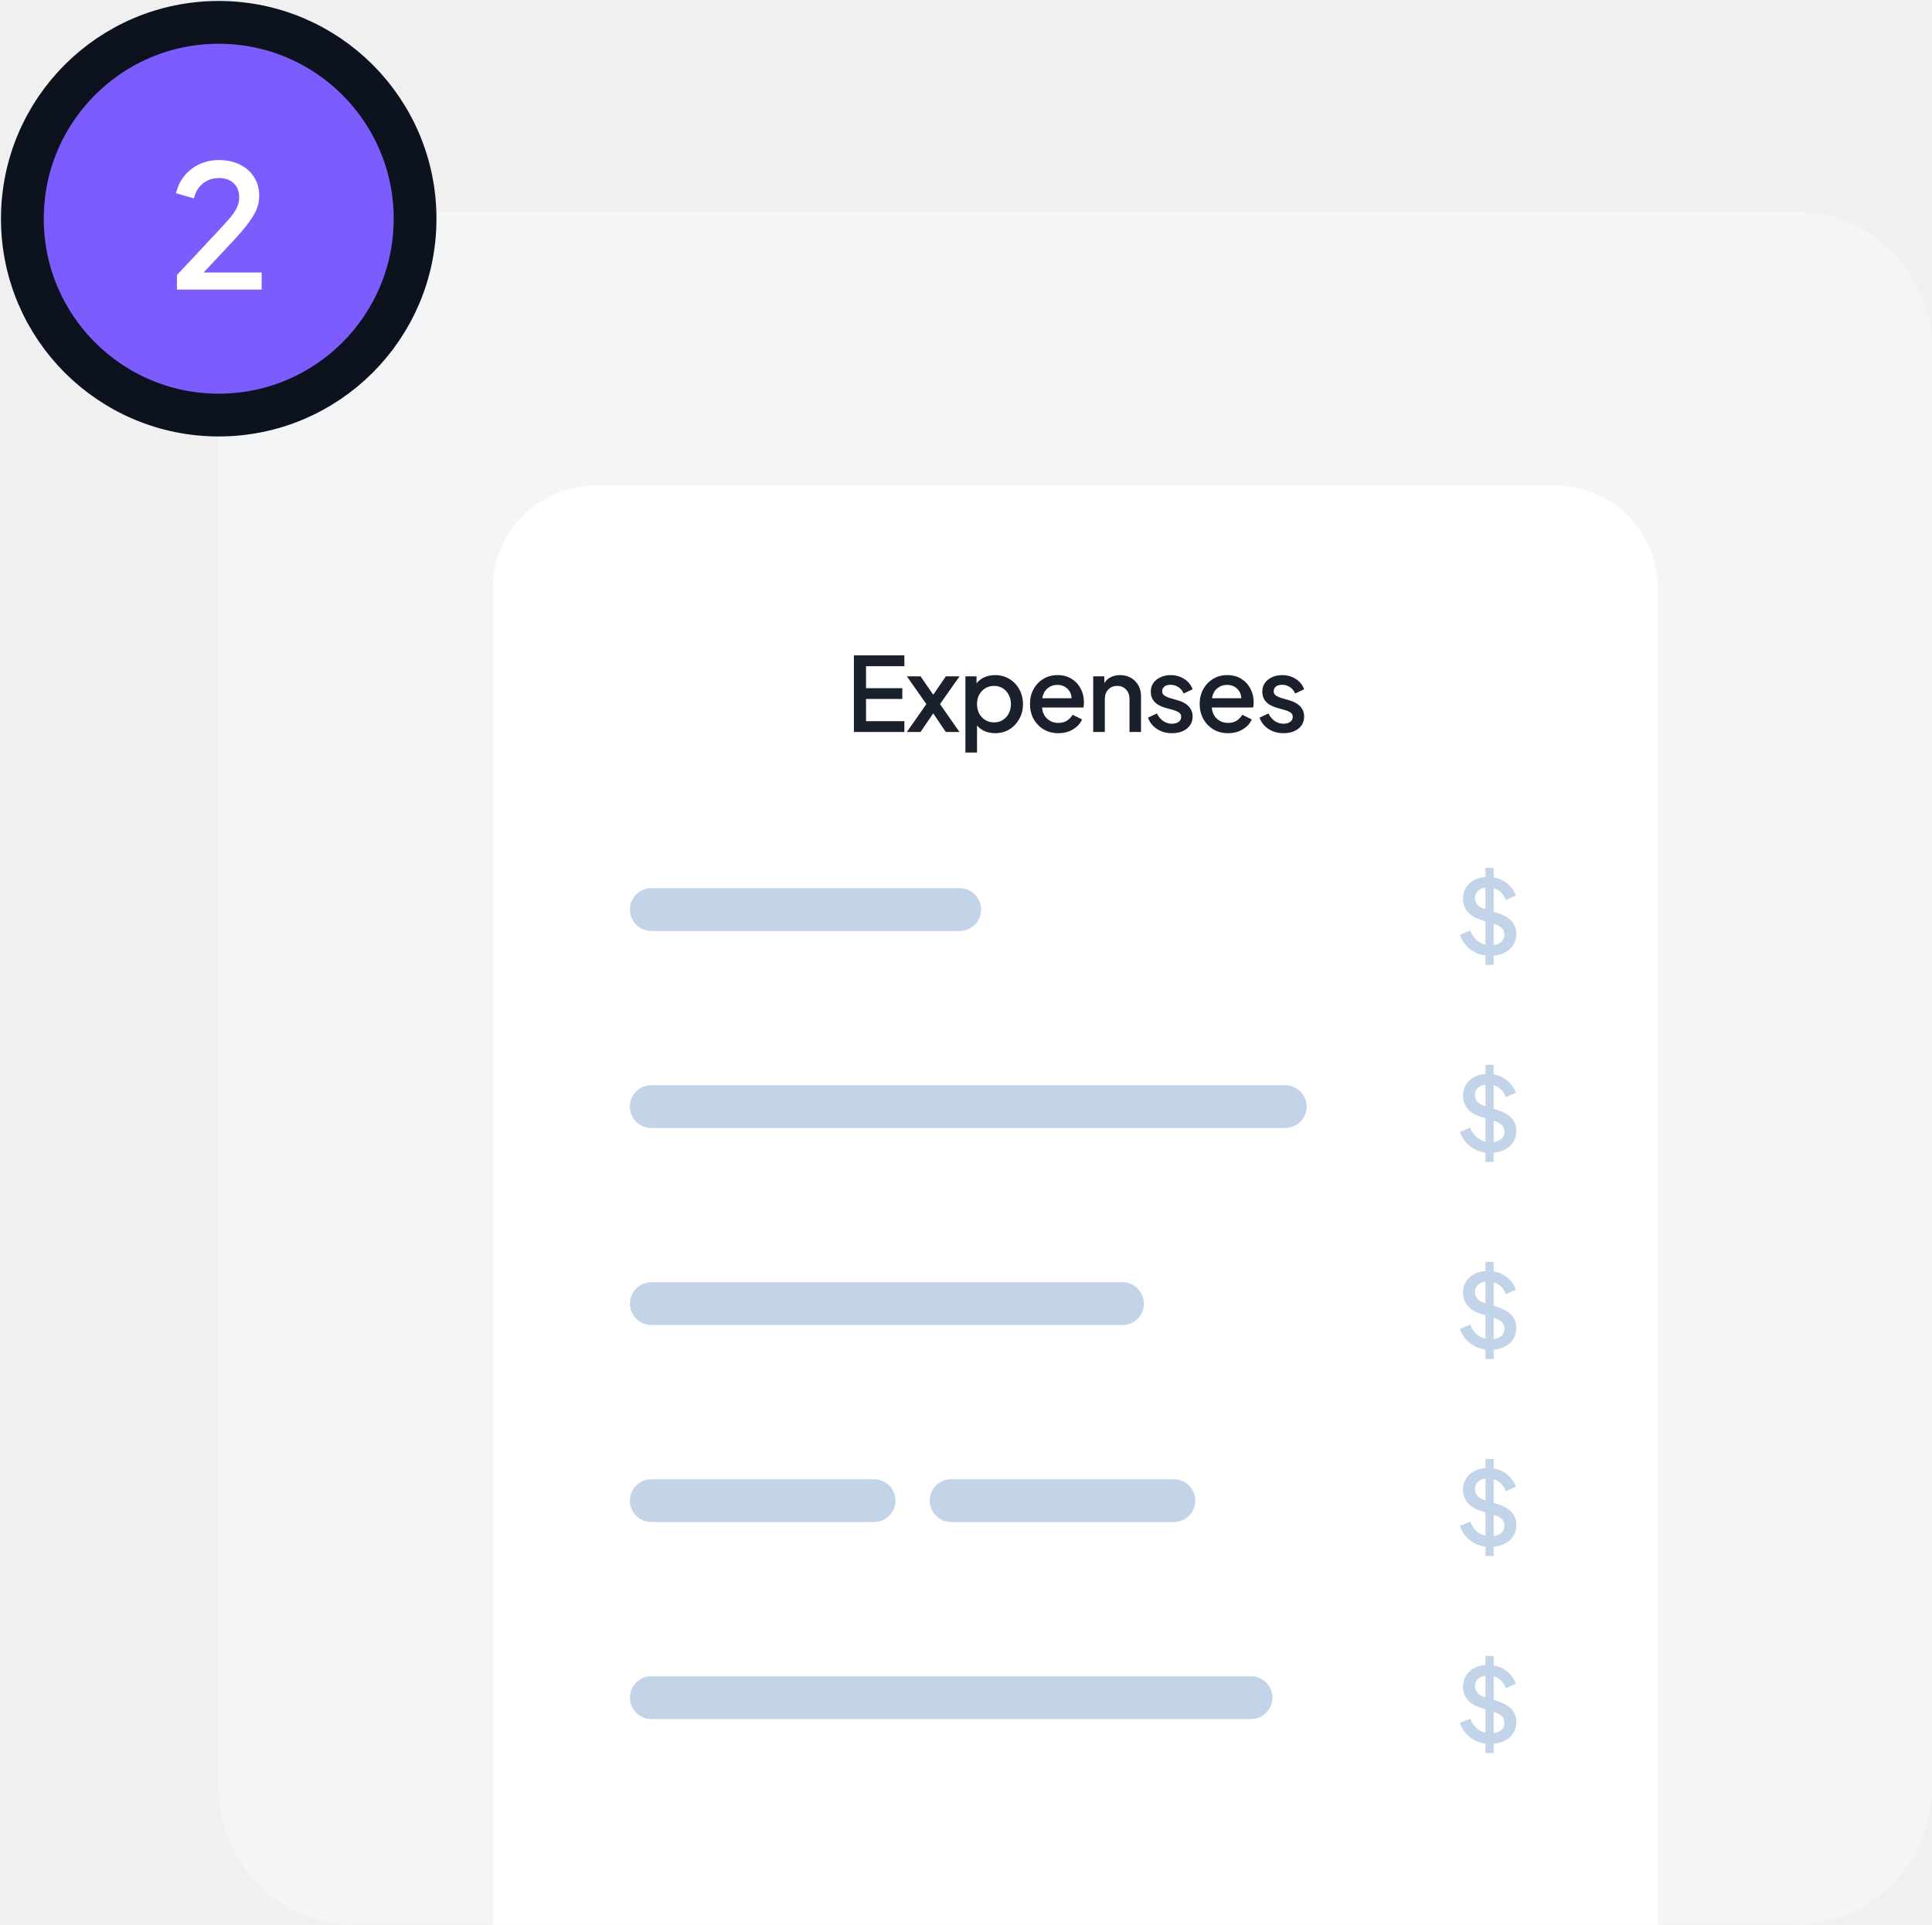
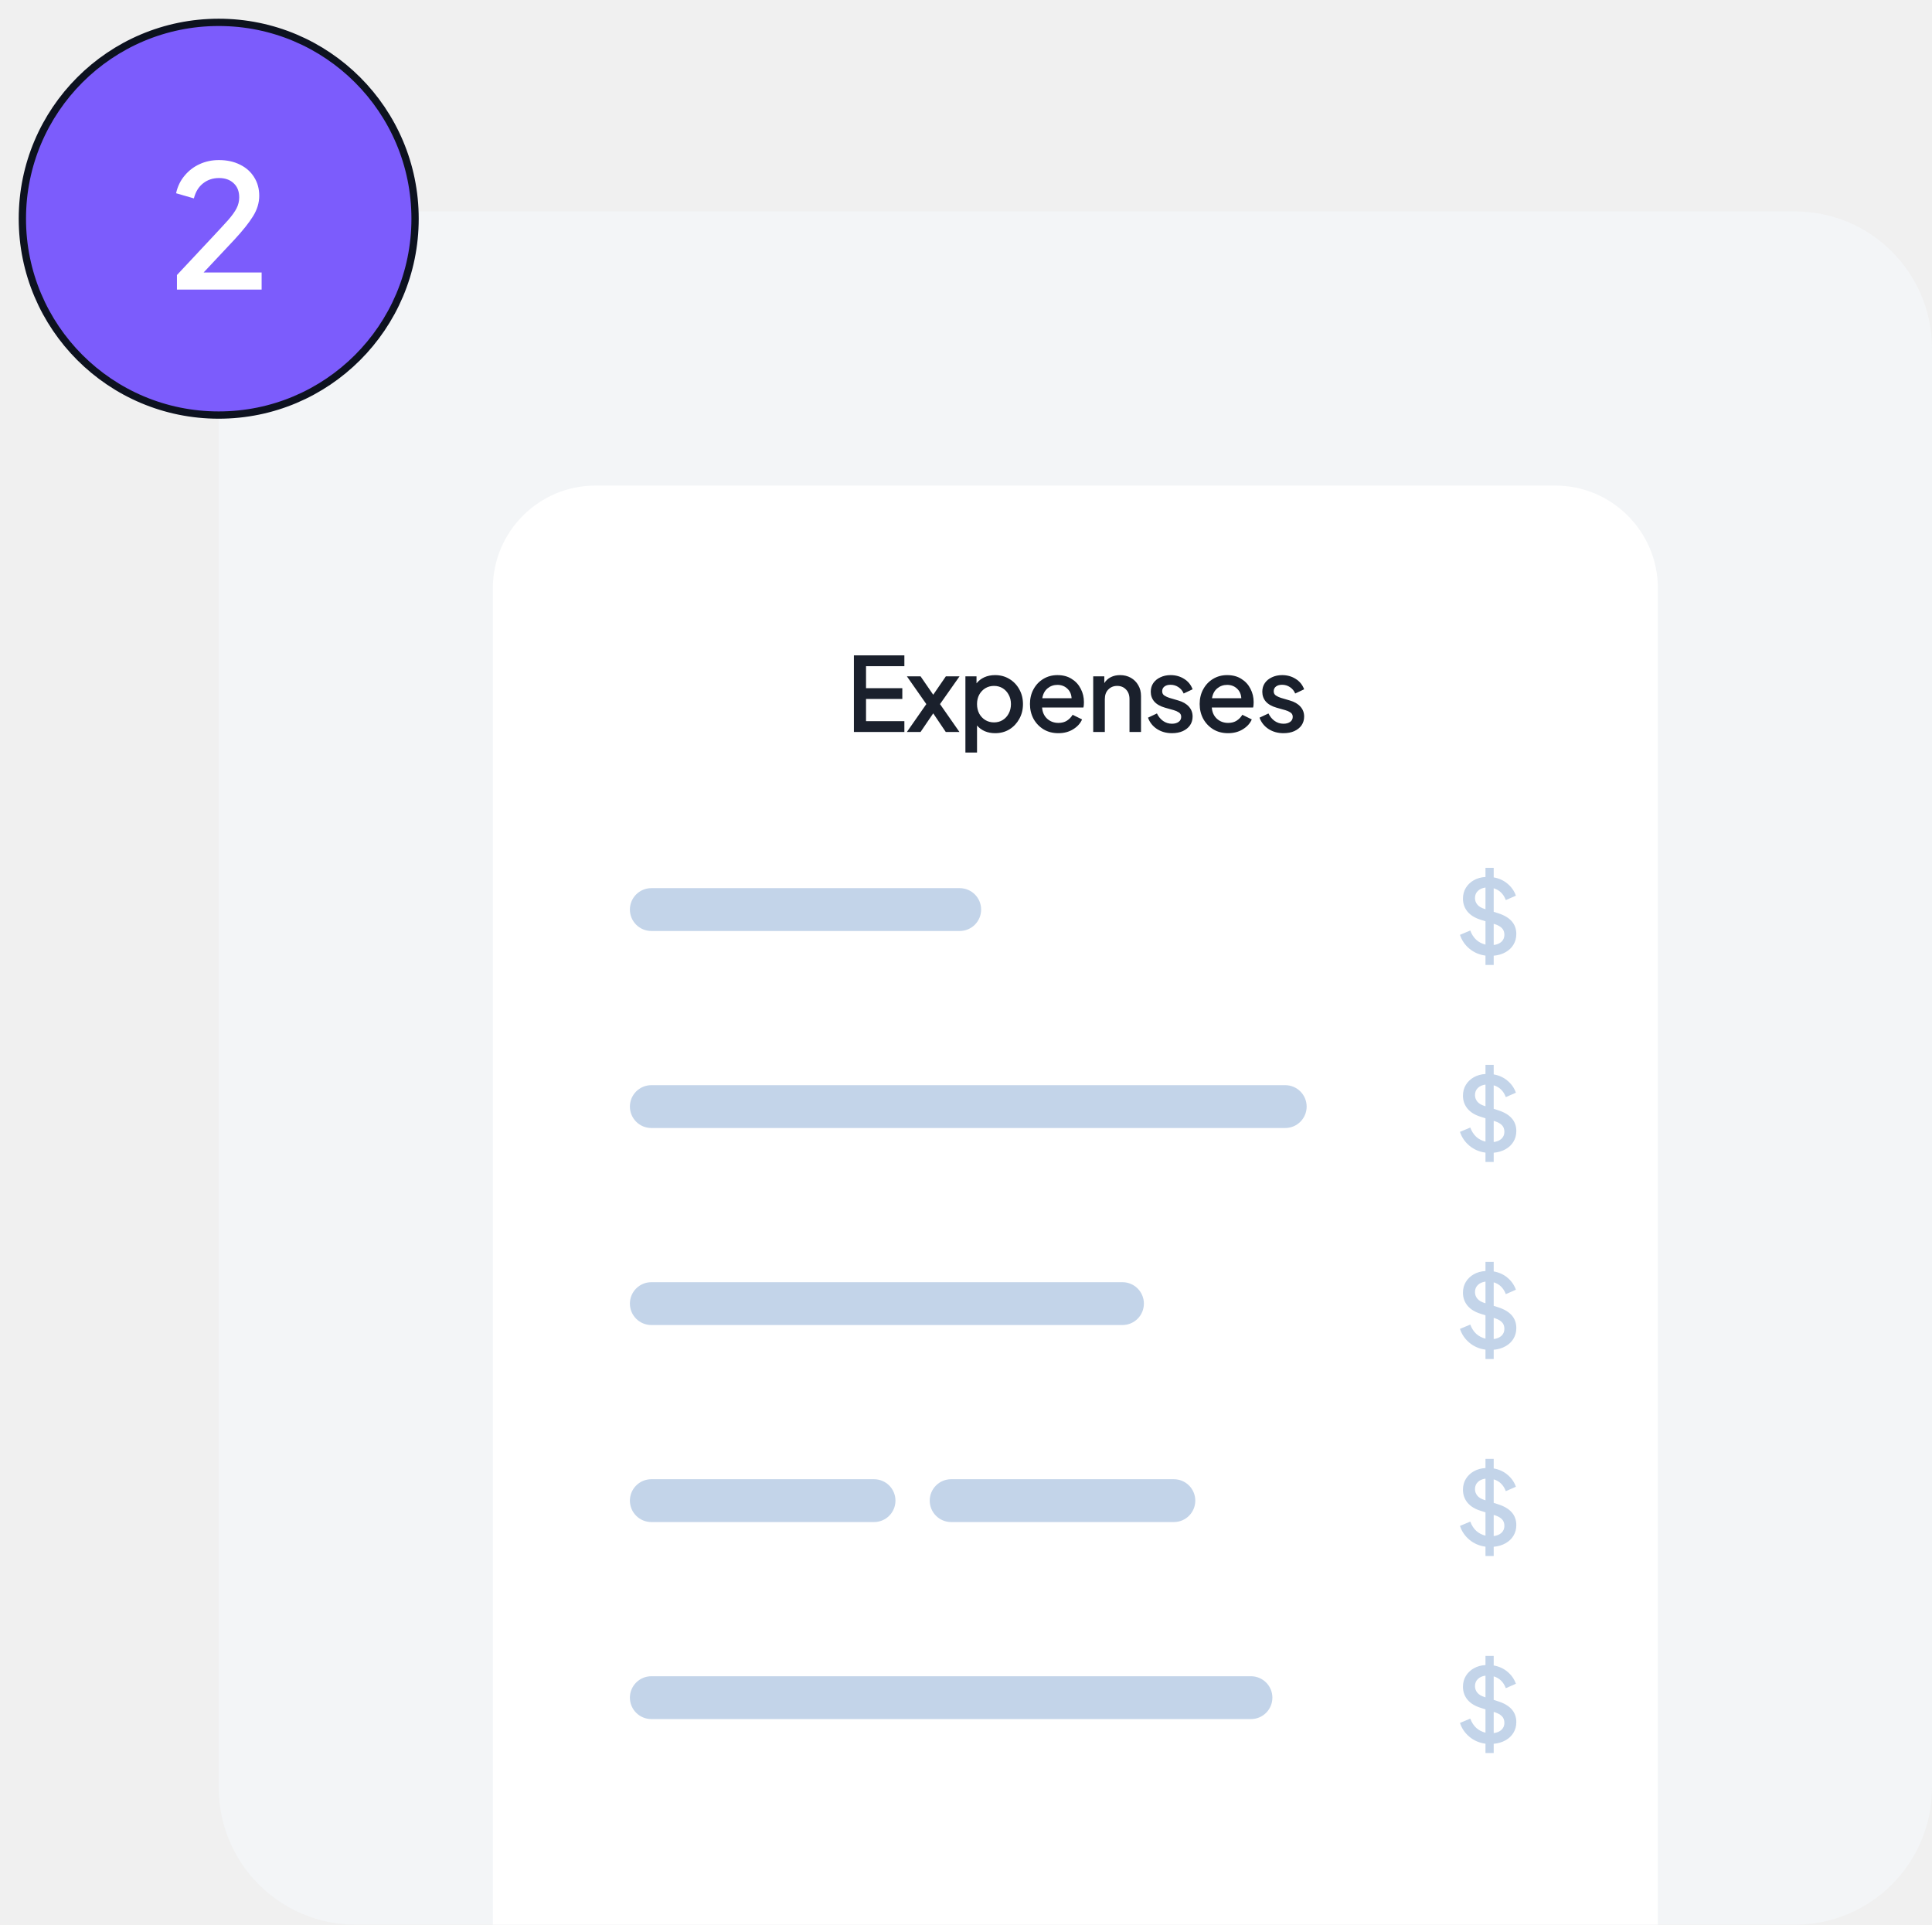
<svg xmlns="http://www.w3.org/2000/svg" width="265" height="264" viewBox="0 0 265 264" fill="none">
-   <g clip-path="url(#clip0_130_4725)">
+   <g clipPath="url(#clip0_130_4725)">
    <rect x="30" y="29" width="235" height="235" rx="18.8" fill="#F3F5F7" />
    <path d="M67.6 80.7C67.6 72.913 73.913 66.6 81.7 66.6H213.3C221.087 66.6 227.4 72.913 227.4 80.7V264H67.6V80.7Z" fill="white" />
    <path d="M203.753 132.36H204.881V131.091C205.501 131.035 206.041 130.875 206.502 130.612C206.972 130.348 207.334 130.005 207.588 129.582C207.851 129.15 207.983 128.661 207.983 128.116C207.983 126.734 207.141 125.78 205.459 125.254L204.881 125.07V121.841C205.67 122.076 206.225 122.617 206.544 123.463L207.926 122.857C207.701 122.217 207.32 121.672 206.784 121.221C206.258 120.77 205.623 120.478 204.881 120.347V119.035H203.753V120.29C203.142 120.328 202.606 120.478 202.145 120.742C201.685 121.005 201.323 121.353 201.059 121.785C200.796 122.217 200.665 122.711 200.665 123.265C200.665 123.942 200.871 124.534 201.285 125.042C201.699 125.54 202.3 125.912 203.09 126.156L203.753 126.367V129.568C203.283 129.455 202.864 129.239 202.498 128.92C202.14 128.591 201.863 128.163 201.666 127.636L200.256 128.229C200.5 128.981 200.933 129.615 201.553 130.132C202.173 130.649 202.907 130.964 203.753 131.077V132.36ZM203.626 124.675C203.184 124.544 202.855 124.346 202.639 124.083C202.422 123.82 202.314 123.519 202.314 123.181C202.314 122.786 202.446 122.462 202.709 122.208C202.972 121.954 203.32 121.799 203.753 121.743V124.718L203.626 124.675ZM205.064 126.776C205.477 126.908 205.792 127.087 206.009 127.312C206.234 127.538 206.347 127.843 206.347 128.229C206.347 128.605 206.215 128.92 205.952 129.173C205.689 129.418 205.332 129.568 204.881 129.625V126.72L205.064 126.776Z" fill="#C3D4E9" />
    <path d="M203.753 159.385H204.881V158.116C205.501 158.06 206.041 157.9 206.502 157.637C206.972 157.373 207.334 157.03 207.588 156.607C207.851 156.175 207.983 155.686 207.983 155.141C207.983 153.759 207.141 152.805 205.459 152.279L204.881 152.095V148.866C205.67 149.101 206.225 149.642 206.544 150.488L207.926 149.882C207.701 149.242 207.32 148.697 206.784 148.246C206.258 147.795 205.623 147.503 204.881 147.372V146.061H203.753V147.315C203.142 147.353 202.606 147.503 202.145 147.767C201.685 148.03 201.323 148.378 201.059 148.81C200.796 149.242 200.665 149.736 200.665 150.291C200.665 150.967 200.871 151.56 201.285 152.067C201.699 152.565 202.3 152.937 203.09 153.181L203.753 153.393V156.593C203.283 156.48 202.864 156.264 202.498 155.945C202.14 155.616 201.863 155.188 201.666 154.662L200.256 155.254C200.5 156.006 200.933 156.64 201.553 157.157C202.173 157.674 202.907 157.989 203.753 158.102V159.385ZM203.626 151.701C203.184 151.569 202.855 151.372 202.639 151.108C202.422 150.845 202.314 150.544 202.314 150.206C202.314 149.811 202.446 149.487 202.709 149.233C202.972 148.979 203.32 148.824 203.753 148.768V151.743L203.626 151.701ZM205.064 153.801C205.477 153.933 205.792 154.112 206.009 154.337C206.234 154.563 206.347 154.868 206.347 155.254C206.347 155.63 206.215 155.945 205.952 156.198C205.689 156.443 205.332 156.593 204.881 156.65V153.745L205.064 153.801Z" fill="#C3D4E9" />
    <path d="M203.753 186.41H204.881V185.141C205.501 185.085 206.041 184.925 206.502 184.662C206.972 184.398 207.334 184.055 207.588 183.632C207.851 183.2 207.983 182.711 207.983 182.166C207.983 180.784 207.141 179.83 205.459 179.304L204.881 179.12V175.891C205.67 176.126 206.225 176.667 206.544 177.513L207.926 176.907C207.701 176.267 207.32 175.722 206.784 175.271C206.258 174.82 205.623 174.528 204.881 174.397V173.086H203.753V174.34C203.142 174.378 202.606 174.528 202.145 174.792C201.685 175.055 201.323 175.403 201.059 175.835C200.796 176.267 200.665 176.761 200.665 177.316C200.665 177.992 200.871 178.584 201.285 179.092C201.699 179.59 202.3 179.962 203.09 180.206L203.753 180.417V183.618C203.283 183.505 202.864 183.289 202.498 182.97C202.14 182.641 201.863 182.213 201.666 181.686L200.256 182.279C200.5 183.031 200.933 183.665 201.553 184.182C202.173 184.699 202.907 185.014 203.753 185.127V186.41ZM203.626 178.725C203.184 178.594 202.855 178.396 202.639 178.133C202.422 177.87 202.314 177.569 202.314 177.231C202.314 176.836 202.446 176.512 202.709 176.258C202.972 176.004 203.32 175.849 203.753 175.793V178.768L203.626 178.725ZM205.064 180.826C205.477 180.958 205.792 181.137 206.009 181.362C206.234 181.588 206.347 181.893 206.347 182.279C206.347 182.655 206.215 182.97 205.952 183.223C205.689 183.468 205.332 183.618 204.881 183.675V180.77L205.064 180.826Z" fill="#C3D4E9" />
    <path d="M203.753 213.435H204.881V212.166C205.501 212.11 206.041 211.95 206.502 211.687C206.972 211.423 207.334 211.08 207.588 210.657C207.851 210.225 207.983 209.736 207.983 209.191C207.983 207.809 207.141 206.855 205.459 206.329L204.881 206.145V202.916C205.67 203.151 206.225 203.692 206.544 204.538L207.926 203.932C207.701 203.292 207.32 202.747 206.784 202.296C206.258 201.845 205.623 201.553 204.881 201.422V200.11H203.753V201.365C203.142 201.403 202.606 201.553 202.145 201.817C201.685 202.08 201.323 202.428 201.059 202.86C200.796 203.292 200.665 203.786 200.665 204.34C200.665 205.017 200.871 205.609 201.285 206.117C201.699 206.615 202.3 206.987 203.09 207.231L203.753 207.442V210.643C203.283 210.53 202.864 210.314 202.498 209.995C202.14 209.666 201.863 209.238 201.666 208.711L200.256 209.304C200.5 210.056 200.933 210.69 201.553 211.207C202.173 211.724 202.907 212.039 203.753 212.152V213.435ZM203.626 205.75C203.184 205.619 202.855 205.421 202.639 205.158C202.422 204.895 202.314 204.594 202.314 204.256C202.314 203.861 202.446 203.537 202.709 203.283C202.972 203.029 203.32 202.874 203.753 202.818V205.793L203.626 205.75ZM205.064 207.851C205.477 207.983 205.792 208.162 206.009 208.387C206.234 208.613 206.347 208.918 206.347 209.304C206.347 209.68 206.215 209.995 205.952 210.248C205.689 210.493 205.332 210.643 204.881 210.7V207.795L205.064 207.851Z" fill="#C3D4E9" />
    <path d="M203.753 240.46H204.881V239.191C205.501 239.135 206.041 238.975 206.502 238.712C206.972 238.448 207.334 238.105 207.588 237.682C207.851 237.25 207.983 236.761 207.983 236.216C207.983 234.834 207.141 233.88 205.459 233.354L204.881 233.17V229.941C205.67 230.176 206.225 230.717 206.544 231.563L207.926 230.957C207.701 230.317 207.32 229.772 206.784 229.321C206.258 228.87 205.623 228.578 204.881 228.447V227.136H203.753V228.39C203.142 228.428 202.606 228.578 202.145 228.842C201.685 229.105 201.323 229.453 201.059 229.885C200.796 230.317 200.665 230.811 200.665 231.366C200.665 232.042 200.871 232.635 201.285 233.142C201.699 233.64 202.3 234.012 203.09 234.256L203.753 234.468V237.668C203.283 237.555 202.864 237.339 202.498 237.02C202.14 236.691 201.863 236.263 201.666 235.737L200.256 236.329C200.5 237.081 200.933 237.715 201.553 238.232C202.173 238.749 202.907 239.064 203.753 239.177V240.46ZM203.626 232.776C203.184 232.644 202.855 232.447 202.639 232.183C202.422 231.92 202.314 231.619 202.314 231.281C202.314 230.886 202.446 230.562 202.709 230.308C202.972 230.054 203.32 229.899 203.753 229.843V232.818L203.626 232.776ZM205.064 234.876C205.477 235.008 205.792 235.187 206.009 235.412C206.234 235.638 206.347 235.943 206.347 236.329C206.347 236.705 206.215 237.02 205.952 237.273C205.689 237.518 205.332 237.668 204.881 237.725V234.82L205.064 234.876Z" fill="#C3D4E9" />
    <path d="M117.124 100.4H124.047V98.919H118.788V95.874H123.765V94.393H118.788V91.376H124.047V89.895H117.124V100.4ZM124.394 100.4H126.269L128.004 97.848L129.724 100.4H131.599L128.934 96.579L131.613 92.772H129.738L128.004 95.296L126.269 92.772H124.394L127.059 96.579L124.394 100.4ZM132.419 103.22H134.012V99.512C134.294 99.85 134.652 100.113 135.084 100.301C135.516 100.48 135.986 100.569 136.494 100.569C137.227 100.569 137.881 100.395 138.454 100.047C139.027 99.69 139.479 99.211 139.808 98.609C140.146 98.008 140.315 97.331 140.315 96.579C140.315 95.827 140.146 95.15 139.808 94.548C139.479 93.947 139.023 93.472 138.44 93.124C137.866 92.776 137.218 92.603 136.494 92.603C135.949 92.603 135.455 92.701 135.014 92.899C134.581 93.096 134.224 93.373 133.942 93.731V92.772H132.419V103.22ZM136.339 99.089C135.897 99.089 135.498 98.981 135.14 98.764C134.793 98.548 134.515 98.252 134.309 97.876C134.111 97.491 134.012 97.058 134.012 96.579C134.012 96.099 134.111 95.672 134.309 95.296C134.515 94.92 134.793 94.624 135.14 94.407C135.498 94.191 135.897 94.083 136.339 94.083C136.79 94.083 137.19 94.191 137.537 94.407C137.885 94.624 138.158 94.92 138.355 95.296C138.562 95.672 138.665 96.099 138.665 96.579C138.665 97.058 138.562 97.491 138.355 97.876C138.158 98.252 137.885 98.548 137.537 98.764C137.19 98.981 136.79 99.089 136.339 99.089ZM145.164 100.569C145.945 100.569 146.621 100.391 147.195 100.033C147.778 99.676 148.187 99.225 148.422 98.68L147.124 98.045C146.936 98.365 146.678 98.633 146.349 98.849C146.029 99.056 145.639 99.159 145.179 99.159C144.577 99.159 144.065 98.971 143.642 98.595C143.219 98.21 142.984 97.693 142.937 97.044H148.605C148.633 96.931 148.652 96.809 148.661 96.677C148.671 96.546 148.675 96.419 148.675 96.297C148.675 95.639 148.53 95.032 148.238 94.478C147.956 93.914 147.543 93.463 146.997 93.124C146.462 92.776 145.808 92.603 145.038 92.603C144.323 92.603 143.679 92.776 143.106 93.124C142.542 93.463 142.095 93.933 141.766 94.534C141.437 95.126 141.273 95.803 141.273 96.565C141.273 97.317 141.437 97.998 141.766 98.609C142.105 99.211 142.565 99.69 143.148 100.047C143.731 100.395 144.403 100.569 145.164 100.569ZM145.038 93.942C145.573 93.942 146.025 94.111 146.391 94.45C146.758 94.788 146.955 95.23 146.983 95.775H142.965C143.059 95.192 143.299 94.741 143.684 94.421C144.069 94.102 144.521 93.942 145.038 93.942ZM149.948 100.4H151.542V95.902C151.542 95.338 151.701 94.896 152.021 94.577C152.341 94.248 152.745 94.083 153.234 94.083C153.732 94.083 154.136 94.248 154.446 94.577C154.766 94.896 154.926 95.338 154.926 95.902V100.4H156.505V95.465C156.505 94.901 156.378 94.407 156.124 93.984C155.88 93.552 155.541 93.214 155.109 92.969C154.677 92.725 154.183 92.603 153.628 92.603C153.158 92.603 152.735 92.697 152.359 92.885C151.983 93.073 151.687 93.345 151.471 93.702V92.772H149.948V100.4ZM160.748 100.569C161.312 100.569 161.806 100.475 162.229 100.287C162.661 100.09 162.995 99.822 163.23 99.483C163.465 99.136 163.582 98.736 163.582 98.285C163.582 97.758 163.413 97.307 163.075 96.931C162.736 96.546 162.252 96.264 161.622 96.085L160.381 95.719C160.146 95.644 159.926 95.54 159.719 95.409C159.512 95.277 159.409 95.079 159.409 94.816C159.409 94.544 159.512 94.328 159.719 94.168C159.926 94.008 160.203 93.928 160.551 93.928C160.955 93.928 161.317 94.036 161.636 94.252C161.965 94.469 162.205 94.76 162.355 95.126L163.582 94.548C163.357 93.937 162.971 93.463 162.426 93.124C161.881 92.776 161.26 92.603 160.565 92.603C160.048 92.603 159.582 92.701 159.169 92.899C158.755 93.087 158.431 93.35 158.196 93.688C157.961 94.027 157.843 94.426 157.843 94.887C157.843 95.404 158.003 95.85 158.323 96.226C158.652 96.602 159.145 96.884 159.803 97.072L161.002 97.411C161.246 97.477 161.477 97.58 161.693 97.721C161.909 97.853 162.017 98.055 162.017 98.327C162.017 98.619 161.9 98.849 161.665 99.018C161.43 99.187 161.124 99.272 160.748 99.272C160.306 99.272 159.902 99.145 159.535 98.891C159.178 98.637 158.896 98.294 158.689 97.862L157.463 98.44C157.698 99.089 158.107 99.606 158.689 99.991C159.282 100.376 159.968 100.569 160.748 100.569ZM168.443 100.569C169.223 100.569 169.9 100.391 170.473 100.033C171.056 99.676 171.465 99.225 171.7 98.68L170.403 98.045C170.215 98.365 169.956 98.633 169.627 98.849C169.307 99.056 168.917 99.159 168.457 99.159C167.855 99.159 167.343 98.971 166.92 98.595C166.497 98.21 166.262 97.693 166.215 97.044H171.883C171.911 96.931 171.93 96.809 171.939 96.677C171.949 96.546 171.954 96.419 171.954 96.297C171.954 95.639 171.808 95.032 171.516 94.478C171.234 93.914 170.821 93.463 170.276 93.124C169.74 92.776 169.087 92.603 168.316 92.603C167.601 92.603 166.957 92.776 166.384 93.124C165.82 93.463 165.374 93.933 165.045 94.534C164.716 95.126 164.551 95.803 164.551 96.565C164.551 97.317 164.716 97.998 165.045 98.609C165.383 99.211 165.844 99.69 166.426 100.047C167.009 100.395 167.681 100.569 168.443 100.569ZM168.316 93.942C168.852 93.942 169.303 94.111 169.669 94.45C170.036 94.788 170.233 95.23 170.262 95.775H166.243C166.337 95.192 166.577 94.741 166.962 94.421C167.348 94.102 167.799 93.942 168.316 93.942ZM176.047 100.569C176.611 100.569 177.104 100.475 177.527 100.287C177.959 100.09 178.293 99.822 178.528 99.483C178.763 99.136 178.881 98.736 178.881 98.285C178.881 97.758 178.711 97.307 178.373 96.931C178.035 96.546 177.551 96.264 176.921 96.085L175.68 95.719C175.445 95.644 175.224 95.54 175.017 95.409C174.81 95.277 174.707 95.079 174.707 94.816C174.707 94.544 174.81 94.328 175.017 94.168C175.224 94.008 175.501 93.928 175.849 93.928C176.253 93.928 176.615 94.036 176.935 94.252C177.264 94.469 177.504 94.76 177.654 95.126L178.881 94.548C178.655 93.937 178.27 93.463 177.724 93.124C177.179 92.776 176.559 92.603 175.863 92.603C175.346 92.603 174.881 92.701 174.467 92.899C174.054 93.087 173.729 93.35 173.494 93.688C173.259 94.027 173.142 94.426 173.142 94.887C173.142 95.404 173.302 95.85 173.621 96.226C173.95 96.602 174.444 96.884 175.102 97.072L176.3 97.411C176.545 97.477 176.775 97.58 176.991 97.721C177.207 97.853 177.316 98.055 177.316 98.327C177.316 98.619 177.198 98.849 176.963 99.018C176.728 99.187 176.423 99.272 176.047 99.272C175.605 99.272 175.201 99.145 174.834 98.891C174.477 98.637 174.195 98.294 173.988 97.862L172.761 98.44C172.996 99.089 173.405 99.606 173.988 99.991C174.58 100.376 175.266 100.569 176.047 100.569Z" fill="#1A202C" />
    <rect x="86.4" y="121.825" width="48.175" height="5.875" rx="2.938" fill="#C3D4E9" />
    <rect x="86.4" y="148.85" width="92.825" height="5.875" rx="2.938" fill="#C3D4E9" />
    <rect x="86.4" y="175.875" width="70.5" height="5.875" rx="2.938" fill="#C3D4E9" />
    <rect x="86.4" y="202.9" width="36.425" height="5.875" rx="2.938" fill="#C3D4E9" />
    <rect x="127.525" y="202.9" width="36.425" height="5.875" rx="2.938" fill="#C3D4E9" />
    <rect x="86.4" y="229.925" width="88.125" height="5.875" rx="2.938" fill="#C3D4E9" />
  </g>
-   <circle cx="30" cy="30" r="26.933" fill="#7C5CFC" stroke="#0D121F" stroke-width="5.867" />
+   <circle cx="30" cy="30" r="26.933" fill="#7C5CFC" stroke="#0D121F" strokeWidth="5.867" />
  <path d="M24.27 39.72H35.886V37.373H27.931L32.155 32.868C33.313 31.616 34.165 30.544 34.713 29.653C35.276 28.745 35.558 27.814 35.558 26.86C35.558 25.89 35.323 25.038 34.854 24.302C34.4 23.567 33.758 22.996 32.929 22.589C32.1 22.167 31.13 21.956 30.02 21.956C29.065 21.956 28.181 22.143 27.368 22.519C26.554 22.894 25.866 23.426 25.303 24.115C24.739 24.787 24.356 25.585 24.153 26.508L26.593 27.212C26.828 26.305 27.25 25.616 27.86 25.147C28.471 24.662 29.198 24.42 30.043 24.42C30.872 24.42 31.537 24.654 32.038 25.124C32.554 25.593 32.812 26.242 32.812 27.071C32.812 27.588 32.695 28.081 32.46 28.55C32.225 29.019 31.834 29.567 31.287 30.192C30.739 30.803 29.996 31.608 29.057 32.61L24.27 37.725V39.72Z" fill="white" />
  <defs>
    <clipPath id="clip0_130_4725">
      <rect x="30" y="29" width="235" height="235" rx="18.8" fill="white" />
    </clipPath>
  </defs>
</svg>
